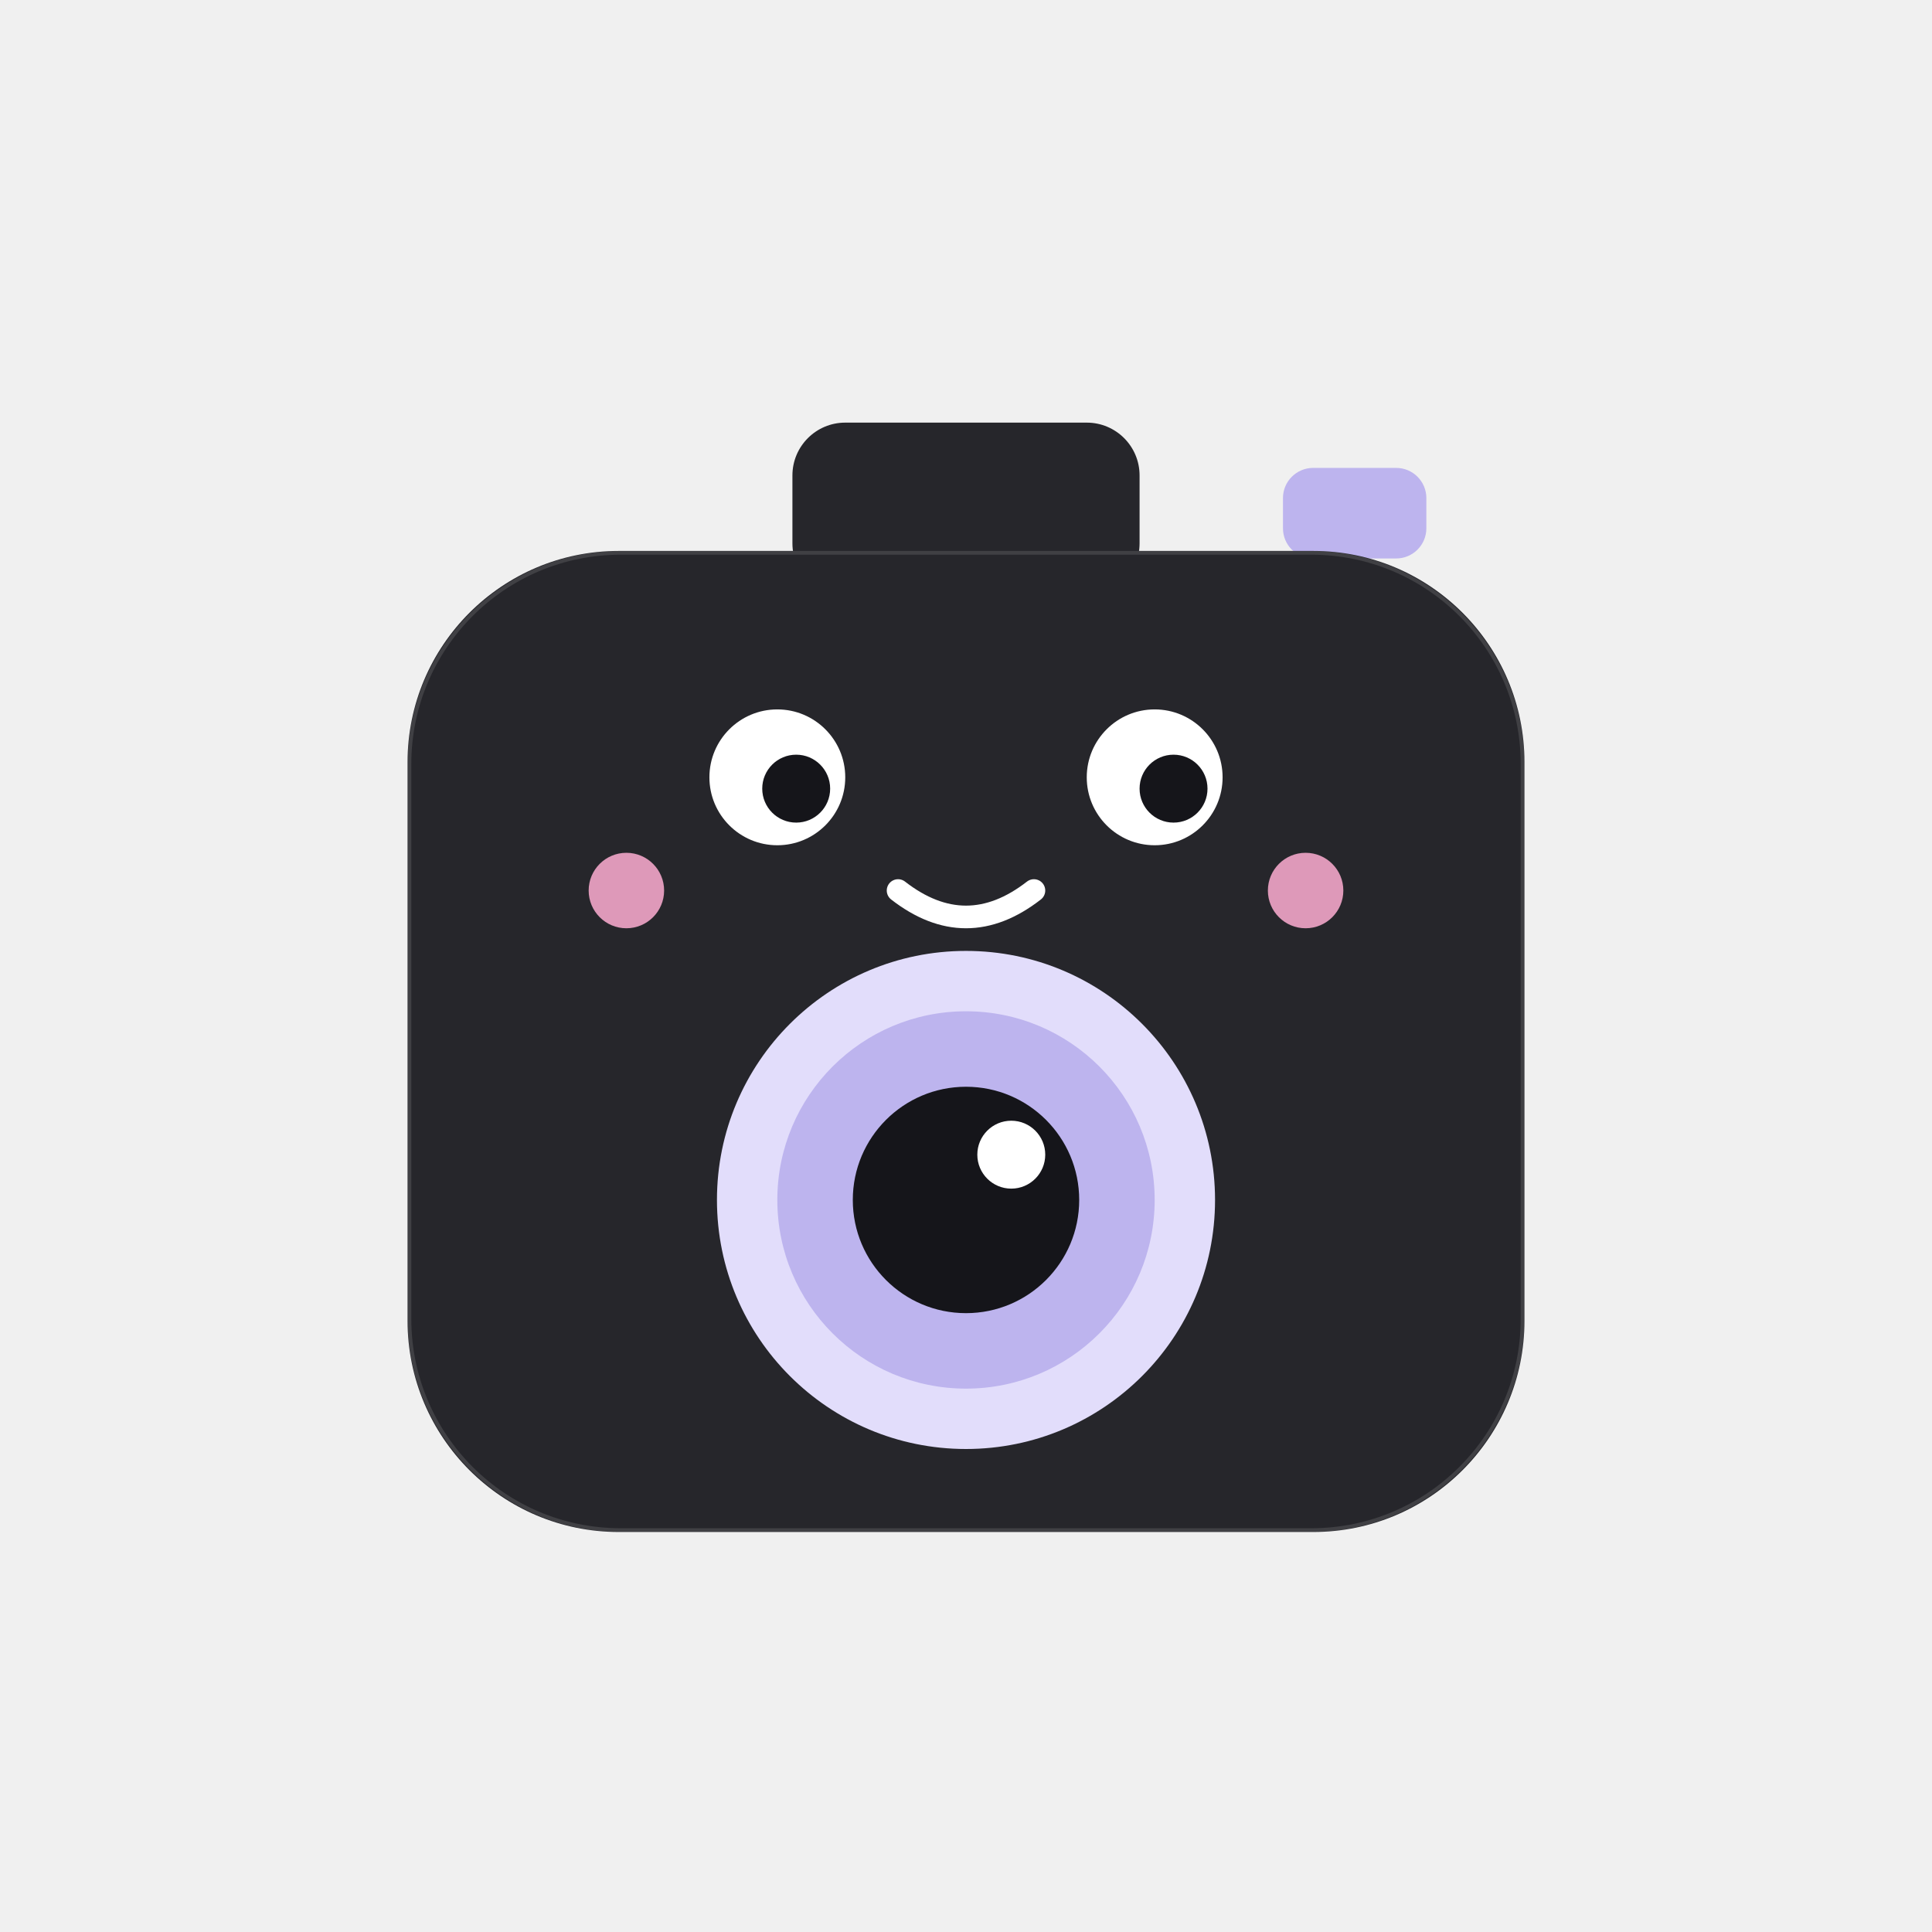
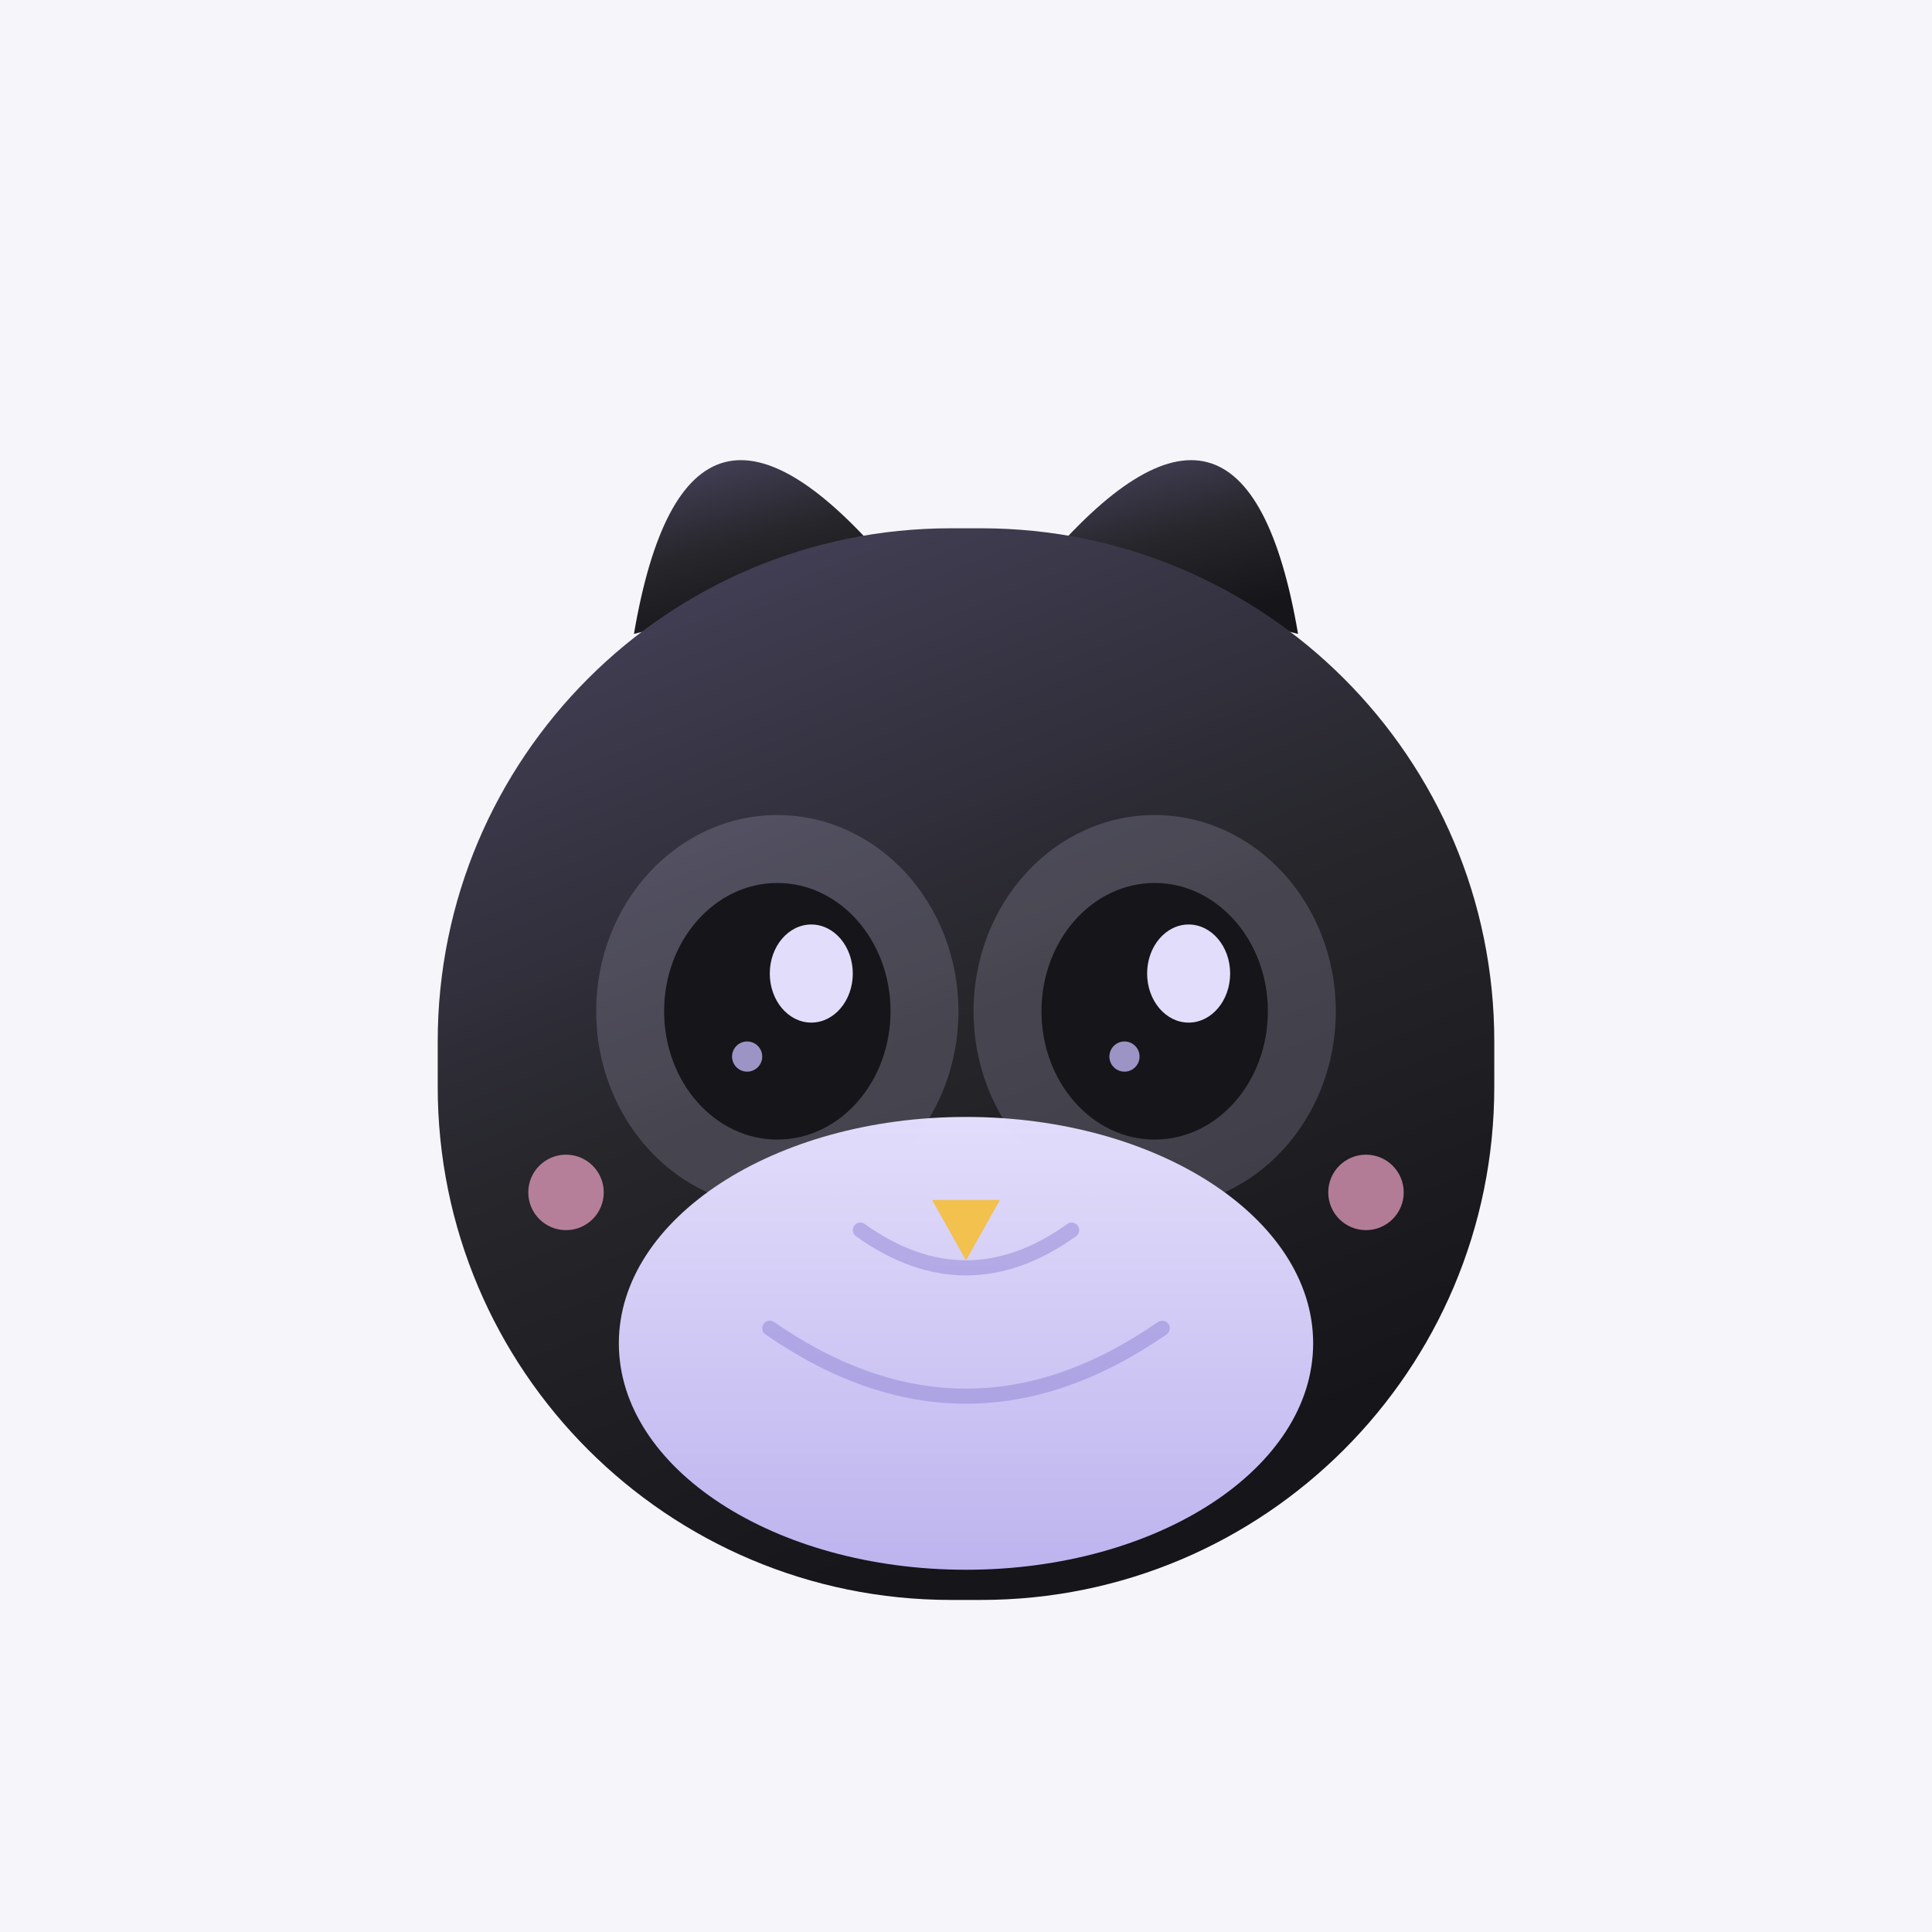
<svg xmlns="http://www.w3.org/2000/svg" viewBox="0 0 512 512" width="512" height="512">
-   <rect x="210" y="112" width="92" height="46" rx="14" fill="#26262B" />
-   <rect x="340" y="124" width="38" height="24" rx="8" fill="#BDB4EE" />
-   <rect x="108" y="146" width="296" height="260" rx="56" fill="#26262B" />
-   <rect x="108.5" y="146.5" width="295" height="259" rx="56" fill="none" stroke="#FFFFFF" stroke-opacity="0.12" />
-   <circle cx="206" cy="206" r="18" fill="#FFFFFF" />
-   <circle cx="306" cy="206" r="18" fill="#FFFFFF" />
-   <circle cx="211" cy="209" r="9" fill="#15151A" />
-   <circle cx="311" cy="209" r="9" fill="#15151A" />
-   <circle cx="166" cy="236" r="10" fill="#F2A6C9" fill-opacity="0.9" />
-   <circle cx="346" cy="236" r="10" fill="#F2A6C9" fill-opacity="0.9" />
-   <path d="M238 236 Q256 250 274 236" fill="none" stroke="#FFFFFF" stroke-width="6" stroke-linecap="round" />
-   <circle cx="256" cy="318" r="66" fill="#E2DDFB" />
-   <circle cx="256" cy="318" r="50" fill="#BDB4EE" />
-   <circle cx="256" cy="318" r="30" fill="#15151A" />
-   <circle cx="268" cy="306" r="9" fill="#FFFFFF" />
+   <defs>
+     <linearGradient id="body" x1="0" y1="0" x2="0.4" y2="1">
+       <stop offset="0" stop-color="#4A4560" />
+       <stop offset="0.55" stop-color="#26262B" />
+       <stop offset="1" stop-color="#15151A" />
+     </linearGradient>
+     <linearGradient id="belly" x1="0" y1="0" x2="0" y2="1">
+       <stop offset="0" stop-color="#E2DDFB" />
+       <stop offset="1" stop-color="#BDB4EE" />
+     </linearGradient>
+     <linearGradient id="wing" x1="0" y1="0" x2="1" y2="1">
+       <stop offset="0" stop-color="#BDB4EE" />
+       <stop offset="1" stop-color="#8F84D6" />
+     </linearGradient>
+     <radialGradient id="glow" cx="0.5" cy="0.6" r="0.6">
+       <stop offset="0" stop-color="#BDB4EE" stop-opacity="0.35" />
+       <stop offset="1" stop-color="#BDB4EE" stop-opacity="0" />
+     </radialGradient>
+     <linearGradient id="tile" x1="0" y1="0" x2="0" y2="1">
+       <stop offset="0" stop-color="#2E2A44" />
+       <stop offset="1" stop-color="#141417" />
+     </linearGradient>
+   </defs>
+   <rect width="512" height="512" fill="#F6F5FA" />
+   <path d="M168 168 Q182 86 236 150 Z" fill="url(#body)" />
+   <path d="M344 168 Q330 86 276 150 Z" fill="url(#body)" />
+   <rect x="116" y="140" width="280" height="284" rx="136" fill="url(#body)" />
+   <ellipse cx="256" cy="356" rx="92" ry="60" fill="url(#belly)" />
+   <path d="M204 352 Q256 388 308 352" fill="none" stroke="#8F84D6" stroke-width="4" stroke-linecap="round" opacity="0.5" />
+   <path d="M228 326 Q256 346 284 326" fill="none" stroke="#8F84D6" stroke-width="4" stroke-linecap="round" opacity="0.5" />
+   <ellipse cx="206" cy="268" rx="48" ry="52" fill="#E2DDFB" fill-opacity="0.18" />
+   <ellipse cx="306" cy="268" rx="48" ry="52" fill="#E2DDFB" fill-opacity="0.18" />
+   <ellipse cx="206" cy="268" rx="30" ry="34" fill="#15151A" />
+   <ellipse cx="215" cy="258" rx="11" ry="13" fill="#E2DDFB" />
+   <circle cx="198" cy="280" r="4" fill="#BDB4EE" fill-opacity="0.8" />
+   <ellipse cx="306" cy="268" rx="30" ry="34" fill="#15151A" />
+   <ellipse cx="315" cy="258" rx="11" ry="13" fill="#E2DDFB" />
+   <circle cx="298" cy="280" r="4" fill="#BDB4EE" fill-opacity="0.8" />
+   <path d="M247 318 L265 318 L256 334 Z" fill="#F2C14E" />
+   <circle cx="150" cy="316" r="10" fill="#F2A6C9" fill-opacity="0.7" />
+   <circle cx="362" cy="316" r="10" fill="#F2A6C9" fill-opacity="0.7" />
</svg>
